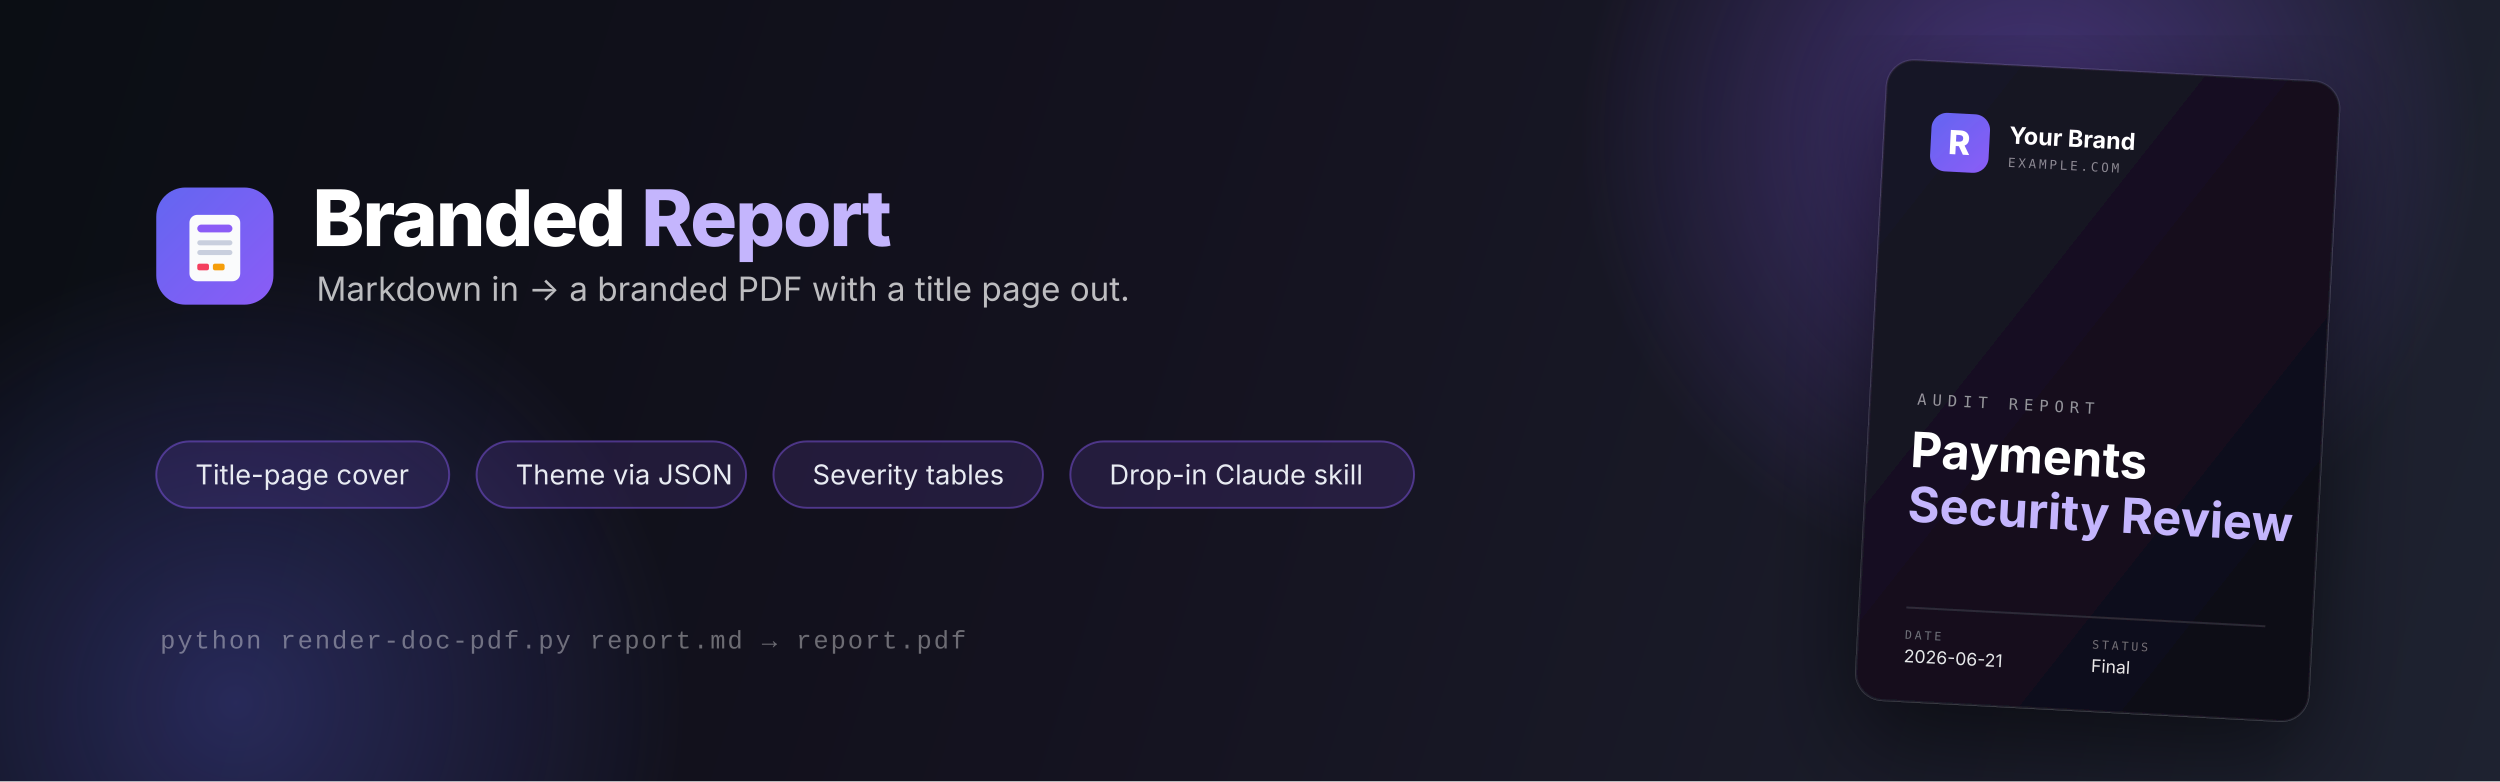
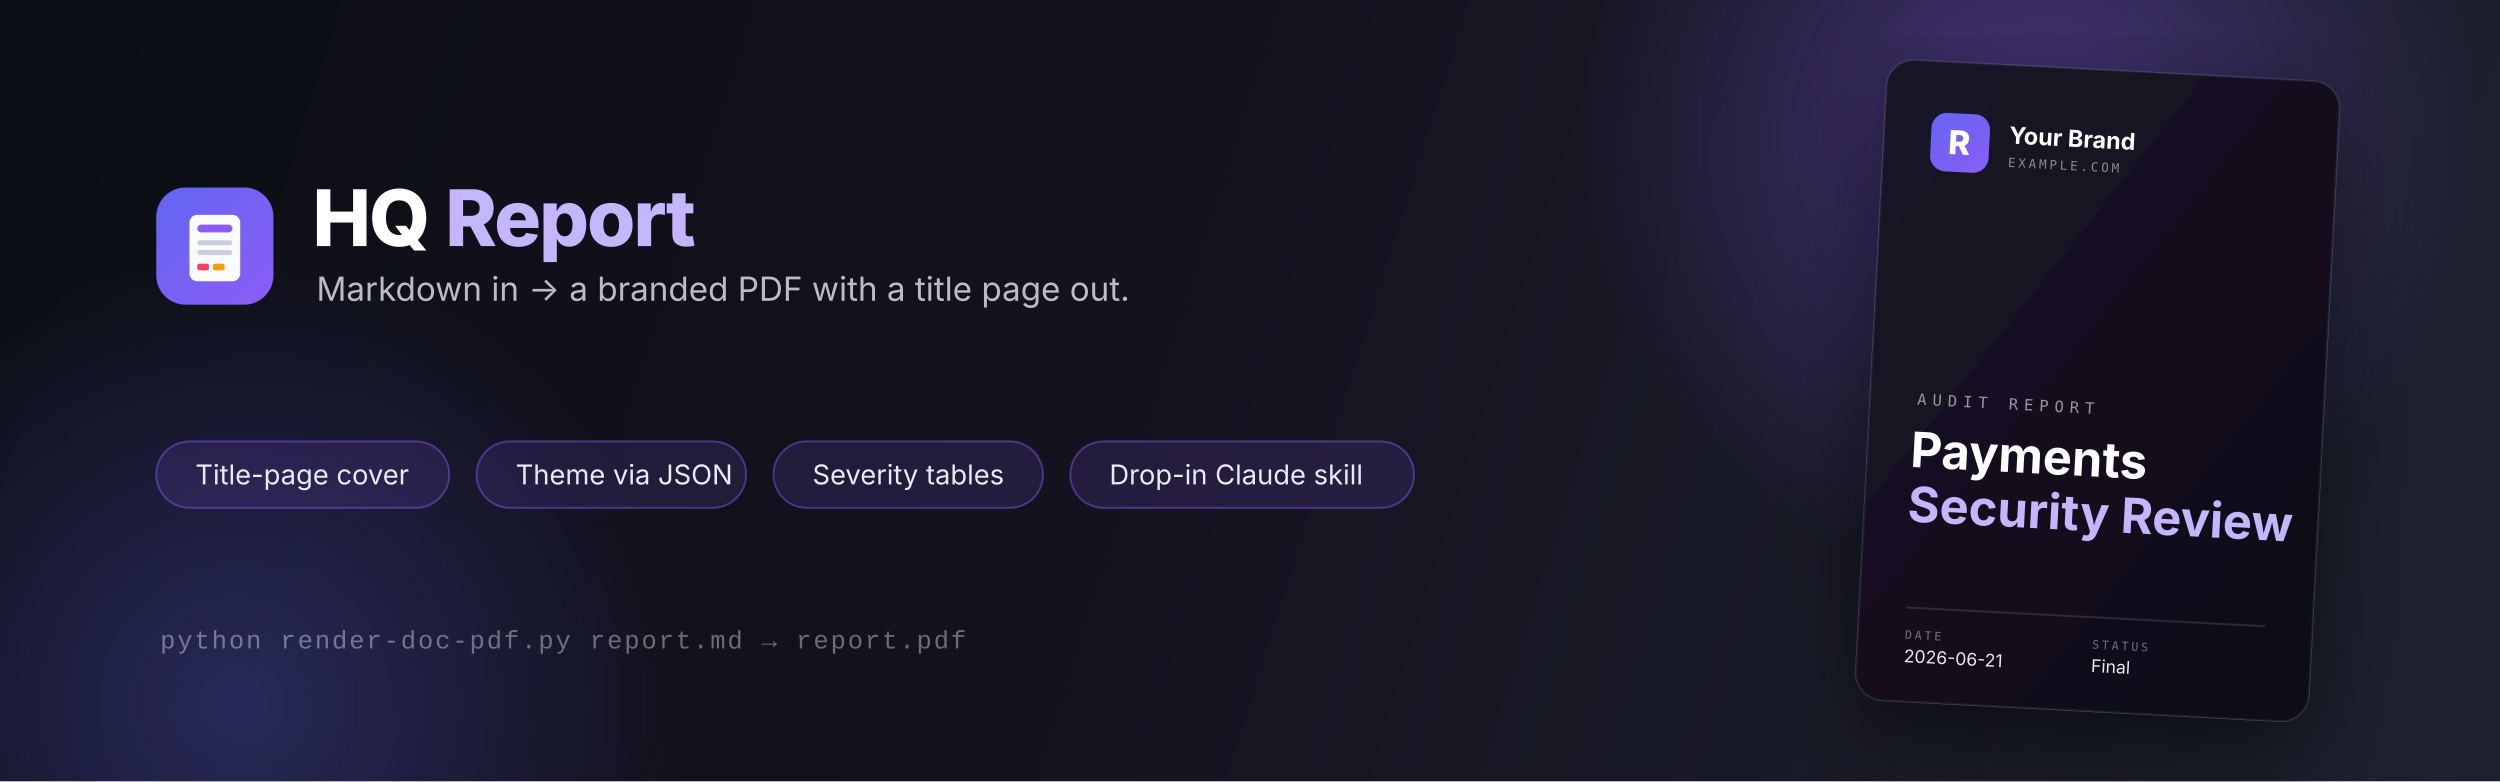
- <svg xmlns="http://www.w3.org/2000/svg" viewBox="0 0 1280 400" role="img" aria-label="Branded Report — Markdown to a branded PDF with a title page">
+ <svg xmlns="http://www.w3.org/2000/svg" viewBox="0 0 1280 400" role="img" aria-label="HQ Report — Markdown to a branded PDF with a title page">
  <defs>
    <linearGradient id="bg" x1="0" y1="0" x2="1280" y2="400" gradientUnits="userSpaceOnUse">
      <stop offset="0" stop-color="#0B0E14" />
      <stop offset="0.45" stop-color="#14121F" />
      <stop offset="1" stop-color="#1E2230" />
    </linearGradient>
    <radialGradient id="glowV" cx="0" cy="0" r="1" gradientUnits="userSpaceOnUse" gradientTransform="translate(1040 70) scale(420)">
      <stop offset="0" stop-color="#8B5CF6" stop-opacity="0.40" />
      <stop offset="0.55" stop-color="#8B5CF6" stop-opacity="0" />
    </radialGradient>
    <radialGradient id="glowI" cx="0" cy="0" r="1" gradientUnits="userSpaceOnUse" gradientTransform="translate(120 360) scale(420)">
      <stop offset="0" stop-color="#6366F1" stop-opacity="0.30" />
      <stop offset="0.55" stop-color="#6366F1" stop-opacity="0" />
    </radialGradient>
    <linearGradient id="badge" x1="0" y1="0" x2="1" y2="1">
      <stop offset="0" stop-color="#6366F1" />
      <stop offset="1" stop-color="#8B5CF6" />
    </linearGradient>
    <linearGradient id="card" x1="0" y1="0" x2="1" y2="1">
      <stop offset="0" stop-color="#191527" />
      <stop offset="1" stop-color="#0E0B16" />
    </linearGradient>
    <filter id="cardShadow" x="-30%" y="-30%" width="160%" height="160%">
      <feDropShadow dx="0" dy="18" stdDeviation="26" flood-color="#000000" flood-opacity="0.55" />
    </filter>
  </defs>
  <rect width="1280" height="400" fill="url(#bg)" />
  <rect width="1280" height="400" fill="url(#glowV)" />
  <rect width="1280" height="400" fill="url(#glowI)" />
  <g transform="translate(80 96)">
    <rect width="60" height="60" rx="15" fill="url(#badge)" />
    <rect x="17" y="14" width="26" height="34" rx="4" fill="#FAFBFC" />
    <rect x="21" y="19" width="18" height="4" rx="2" fill="#8B5CF6" />
    <rect x="21" y="27" width="18" height="2.6" rx="1.3" fill="#C9CFDE" />
    <rect x="21" y="32" width="18" height="2.6" rx="1.3" fill="#C9CFDE" />
    <rect x="21" y="39" width="6" height="3.4" rx="1" fill="#F43F5E" />
    <rect x="29" y="39" width="6" height="3.4" rx="1" fill="#F59E0B" />
-     <text x="80" y="30" font-family="'Segoe UI', Inter, system-ui, sans-serif" font-size="40" font-weight="800" letter-spacing="-1" fill="#FFFFFF">Branded <tspan fill="#C4B5FD">Report</tspan>
+     <text x="80" y="30" font-family="'Segoe UI', Inter, system-ui, sans-serif" font-size="40" font-weight="800" letter-spacing="-1" fill="#FFFFFF">HQ <tspan fill="#C4B5FD">Report</tspan>
    </text>
    <text x="82" y="58" font-family="'Segoe UI', Inter, system-ui, sans-serif" font-size="17" fill="rgba(255,255,255,0.72)">Markdown in → a branded PDF with a title page out.</text>
  </g>
  <g font-family="'Segoe UI', Inter, system-ui, sans-serif" font-size="14" fill="#E8EBF2">
    <g transform="translate(80 226)">
      <rect width="150" height="34" rx="17" fill="rgba(139,92,246,0.14)" stroke="rgba(139,92,246,0.45)" />
      <text x="20" y="22">Title-page cover</text>
    </g>
    <g transform="translate(244 226)">
      <rect width="138" height="34" rx="17" fill="rgba(139,92,246,0.14)" stroke="rgba(139,92,246,0.45)" />
      <text x="20" y="22">Theme via JSON</text>
    </g>
    <g transform="translate(396 226)">
      <rect width="138" height="34" rx="17" fill="rgba(139,92,246,0.14)" stroke="rgba(139,92,246,0.45)" />
      <text x="20" y="22">Severity tables</text>
    </g>
    <g transform="translate(548 226)">
      <rect width="176" height="34" rx="17" fill="rgba(139,92,246,0.14)" stroke="rgba(139,92,246,0.45)" />
      <text x="20" y="22">Drop-in Claude skill</text>
    </g>
  </g>
  <text x="82" y="332" font-family="'JetBrains Mono', 'Courier New', monospace" font-size="13" letter-spacing="1" fill="rgba(255,255,255,0.38)">python render-doc-pdf.py report.md  →  report.pdf</text>
  <g transform="translate(958 36) rotate(3 116 164)" filter="url(#cardShadow)">
    <rect width="232" height="328" rx="14" fill="url(#card)" stroke="rgba(255,255,255,0.06)" />
    <rect x="24" y="26" width="30" height="30" rx="8" fill="url(#badge)" />
    <text x="33" y="47" font-family="'Segoe UI', Inter, sans-serif" font-size="17" font-weight="800" fill="#FFFFFF">R</text>
    <text x="64" y="40" font-family="'Segoe UI', Inter, sans-serif" font-size="12" font-weight="700" fill="#FFFFFF">Your Brand</text>
    <text x="64" y="52" font-family="'JetBrains Mono', monospace" font-size="6.5" letter-spacing="1.4" fill="rgba(255,255,255,0.5)">EXAMPLE.COM</text>
    <text x="24" y="176" font-family="'JetBrains Mono', monospace" font-size="8" letter-spacing="3" fill="rgba(255,255,255,0.55)">AUDIT REPORT</text>
    <text x="22" y="208" font-family="'Segoe UI', Inter, sans-serif" font-size="25" font-weight="700" fill="#FFFFFF">Payments</text>
    <text x="22" y="236" font-family="'Segoe UI', Inter, sans-serif" font-size="25" font-weight="700" fill="#C4B5FD">Security Review</text>
    <line x1="24" y1="280" x2="208" y2="280" stroke="rgba(255,255,255,0.12)" />
    <text x="24" y="296" font-family="'JetBrains Mono', monospace" font-size="6" letter-spacing="1.4" fill="rgba(255,255,255,0.4)">DATE</text>
    <text x="24" y="308" font-family="'Segoe UI', Inter, sans-serif" font-size="9" fill="rgba(255,255,255,0.9)">2026-06-21</text>
    <text x="120" y="296" font-family="'JetBrains Mono', monospace" font-size="6" letter-spacing="1.4" fill="rgba(255,255,255,0.4)">STATUS</text>
    <text x="120" y="308" font-family="'Segoe UI', Inter, sans-serif" font-size="9" fill="rgba(255,255,255,0.9)">Final</text>
  </g>
</svg>
